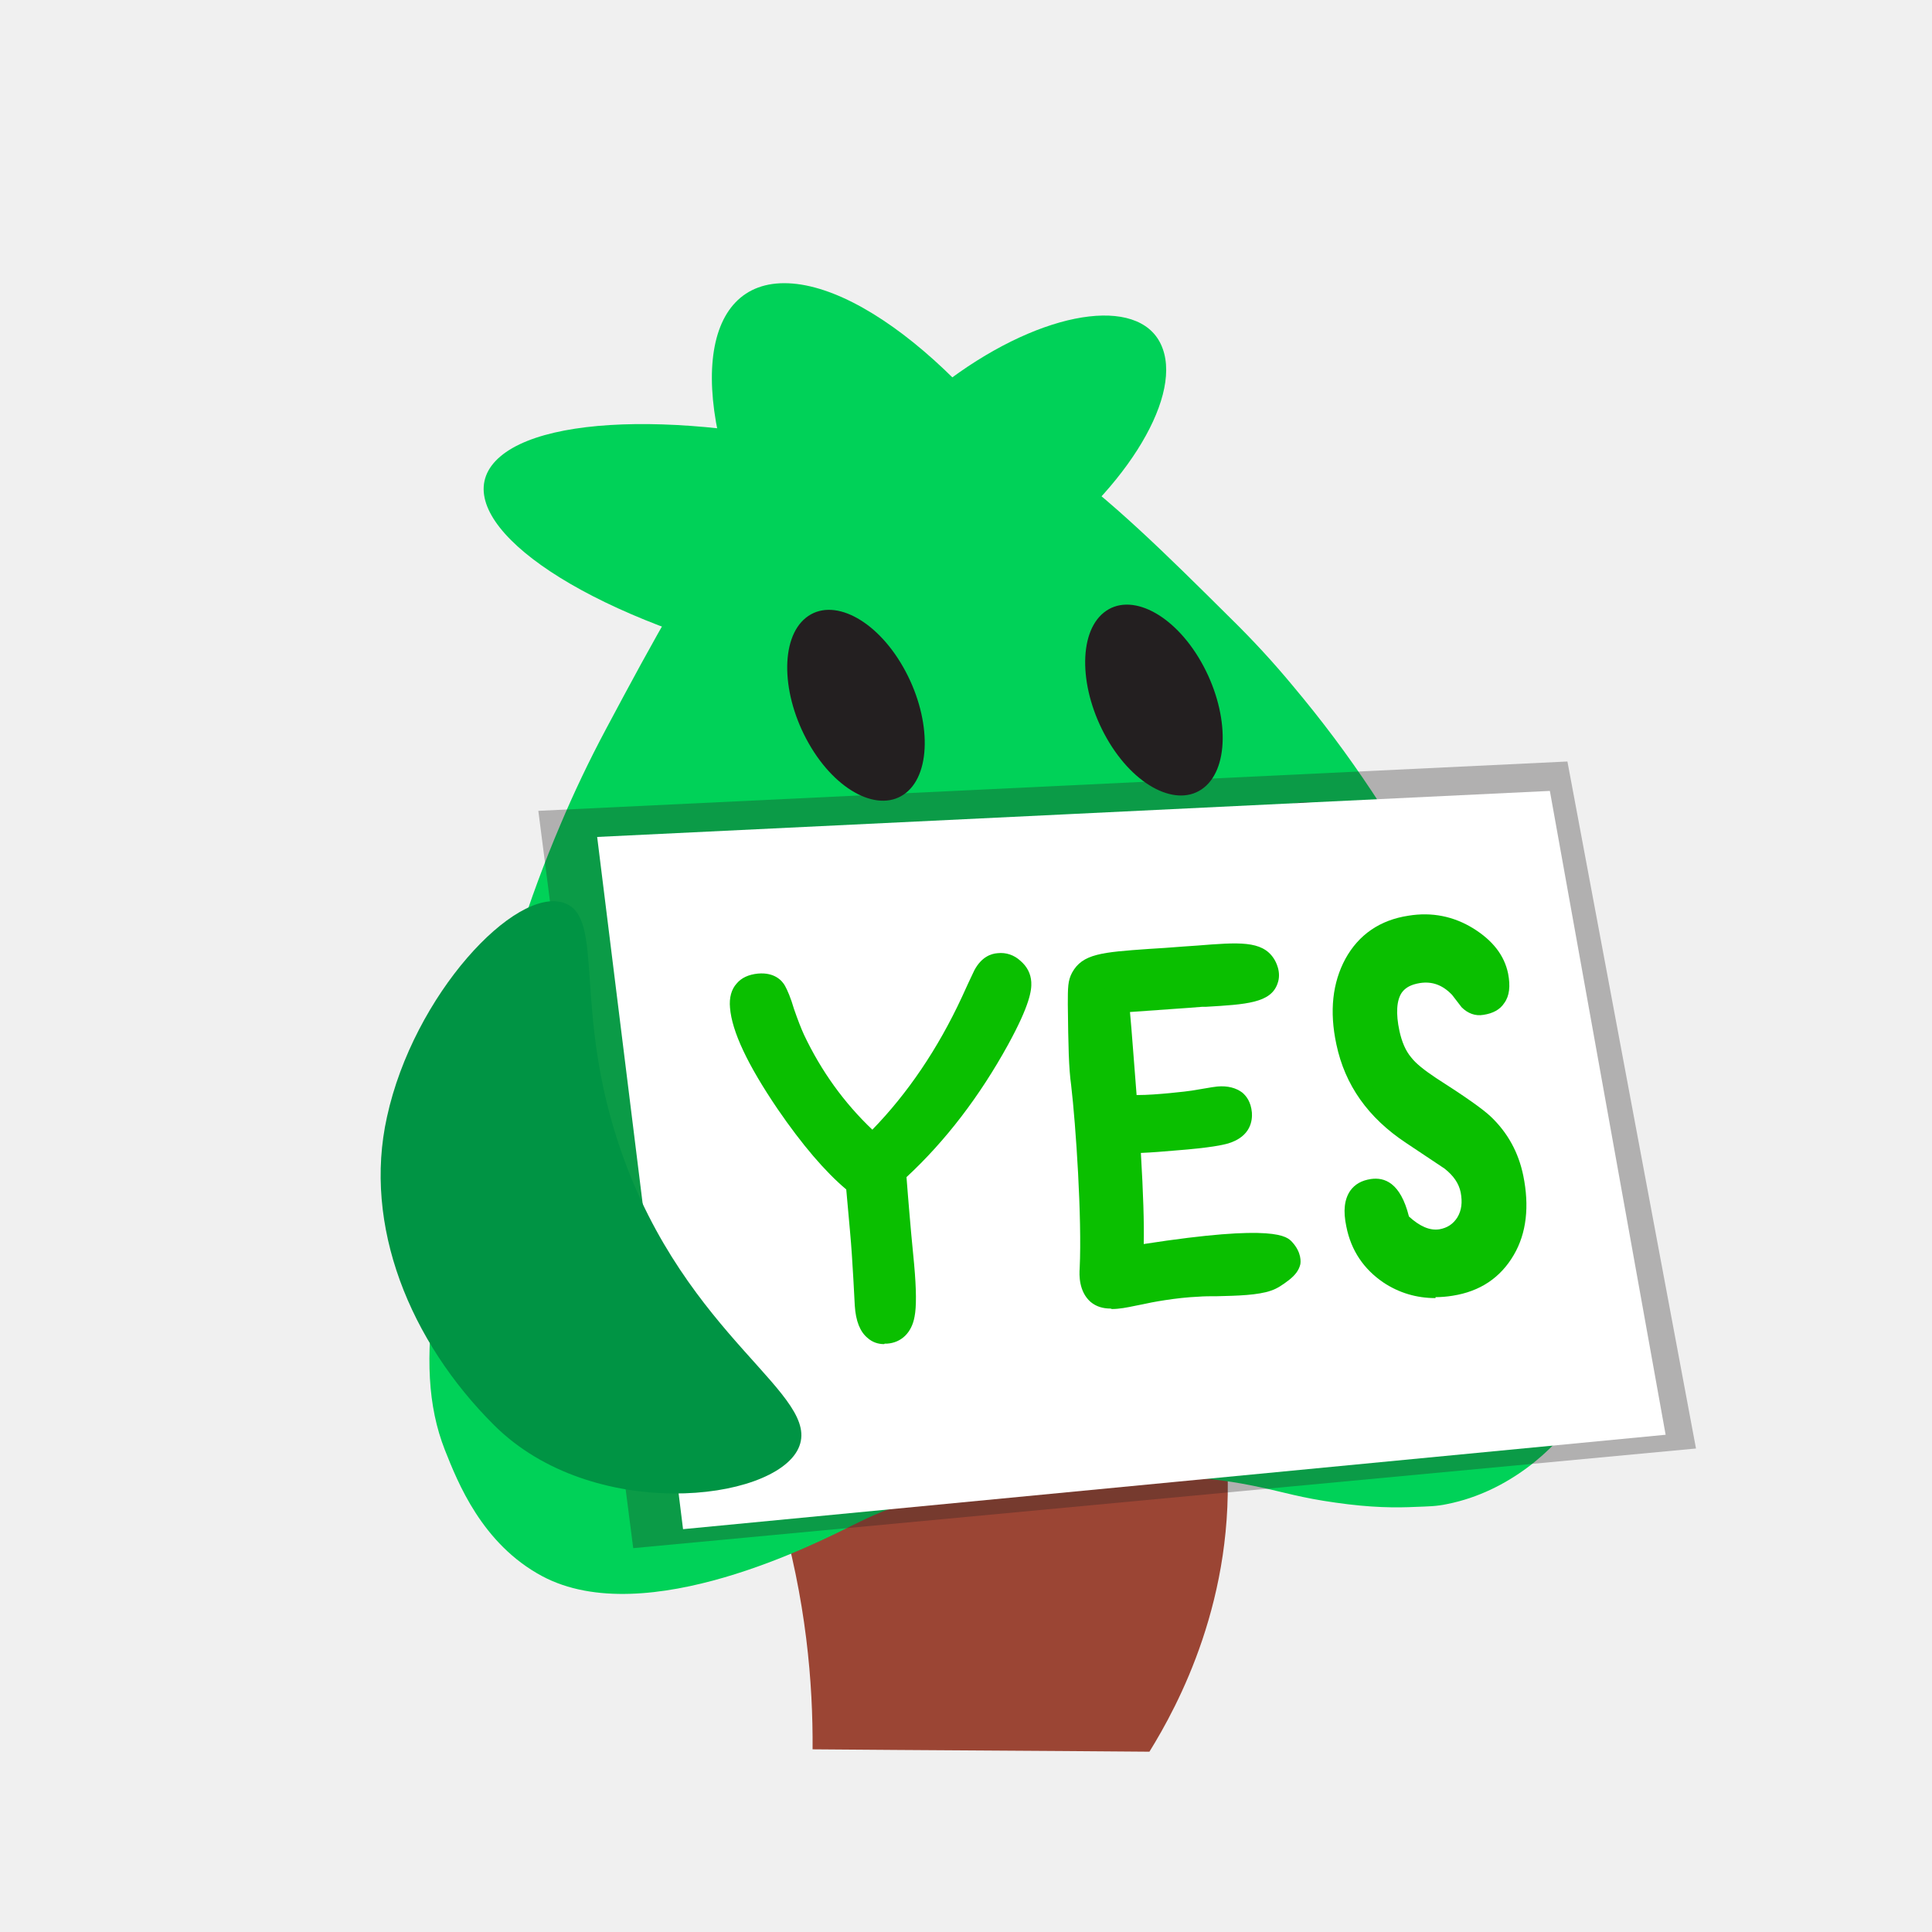
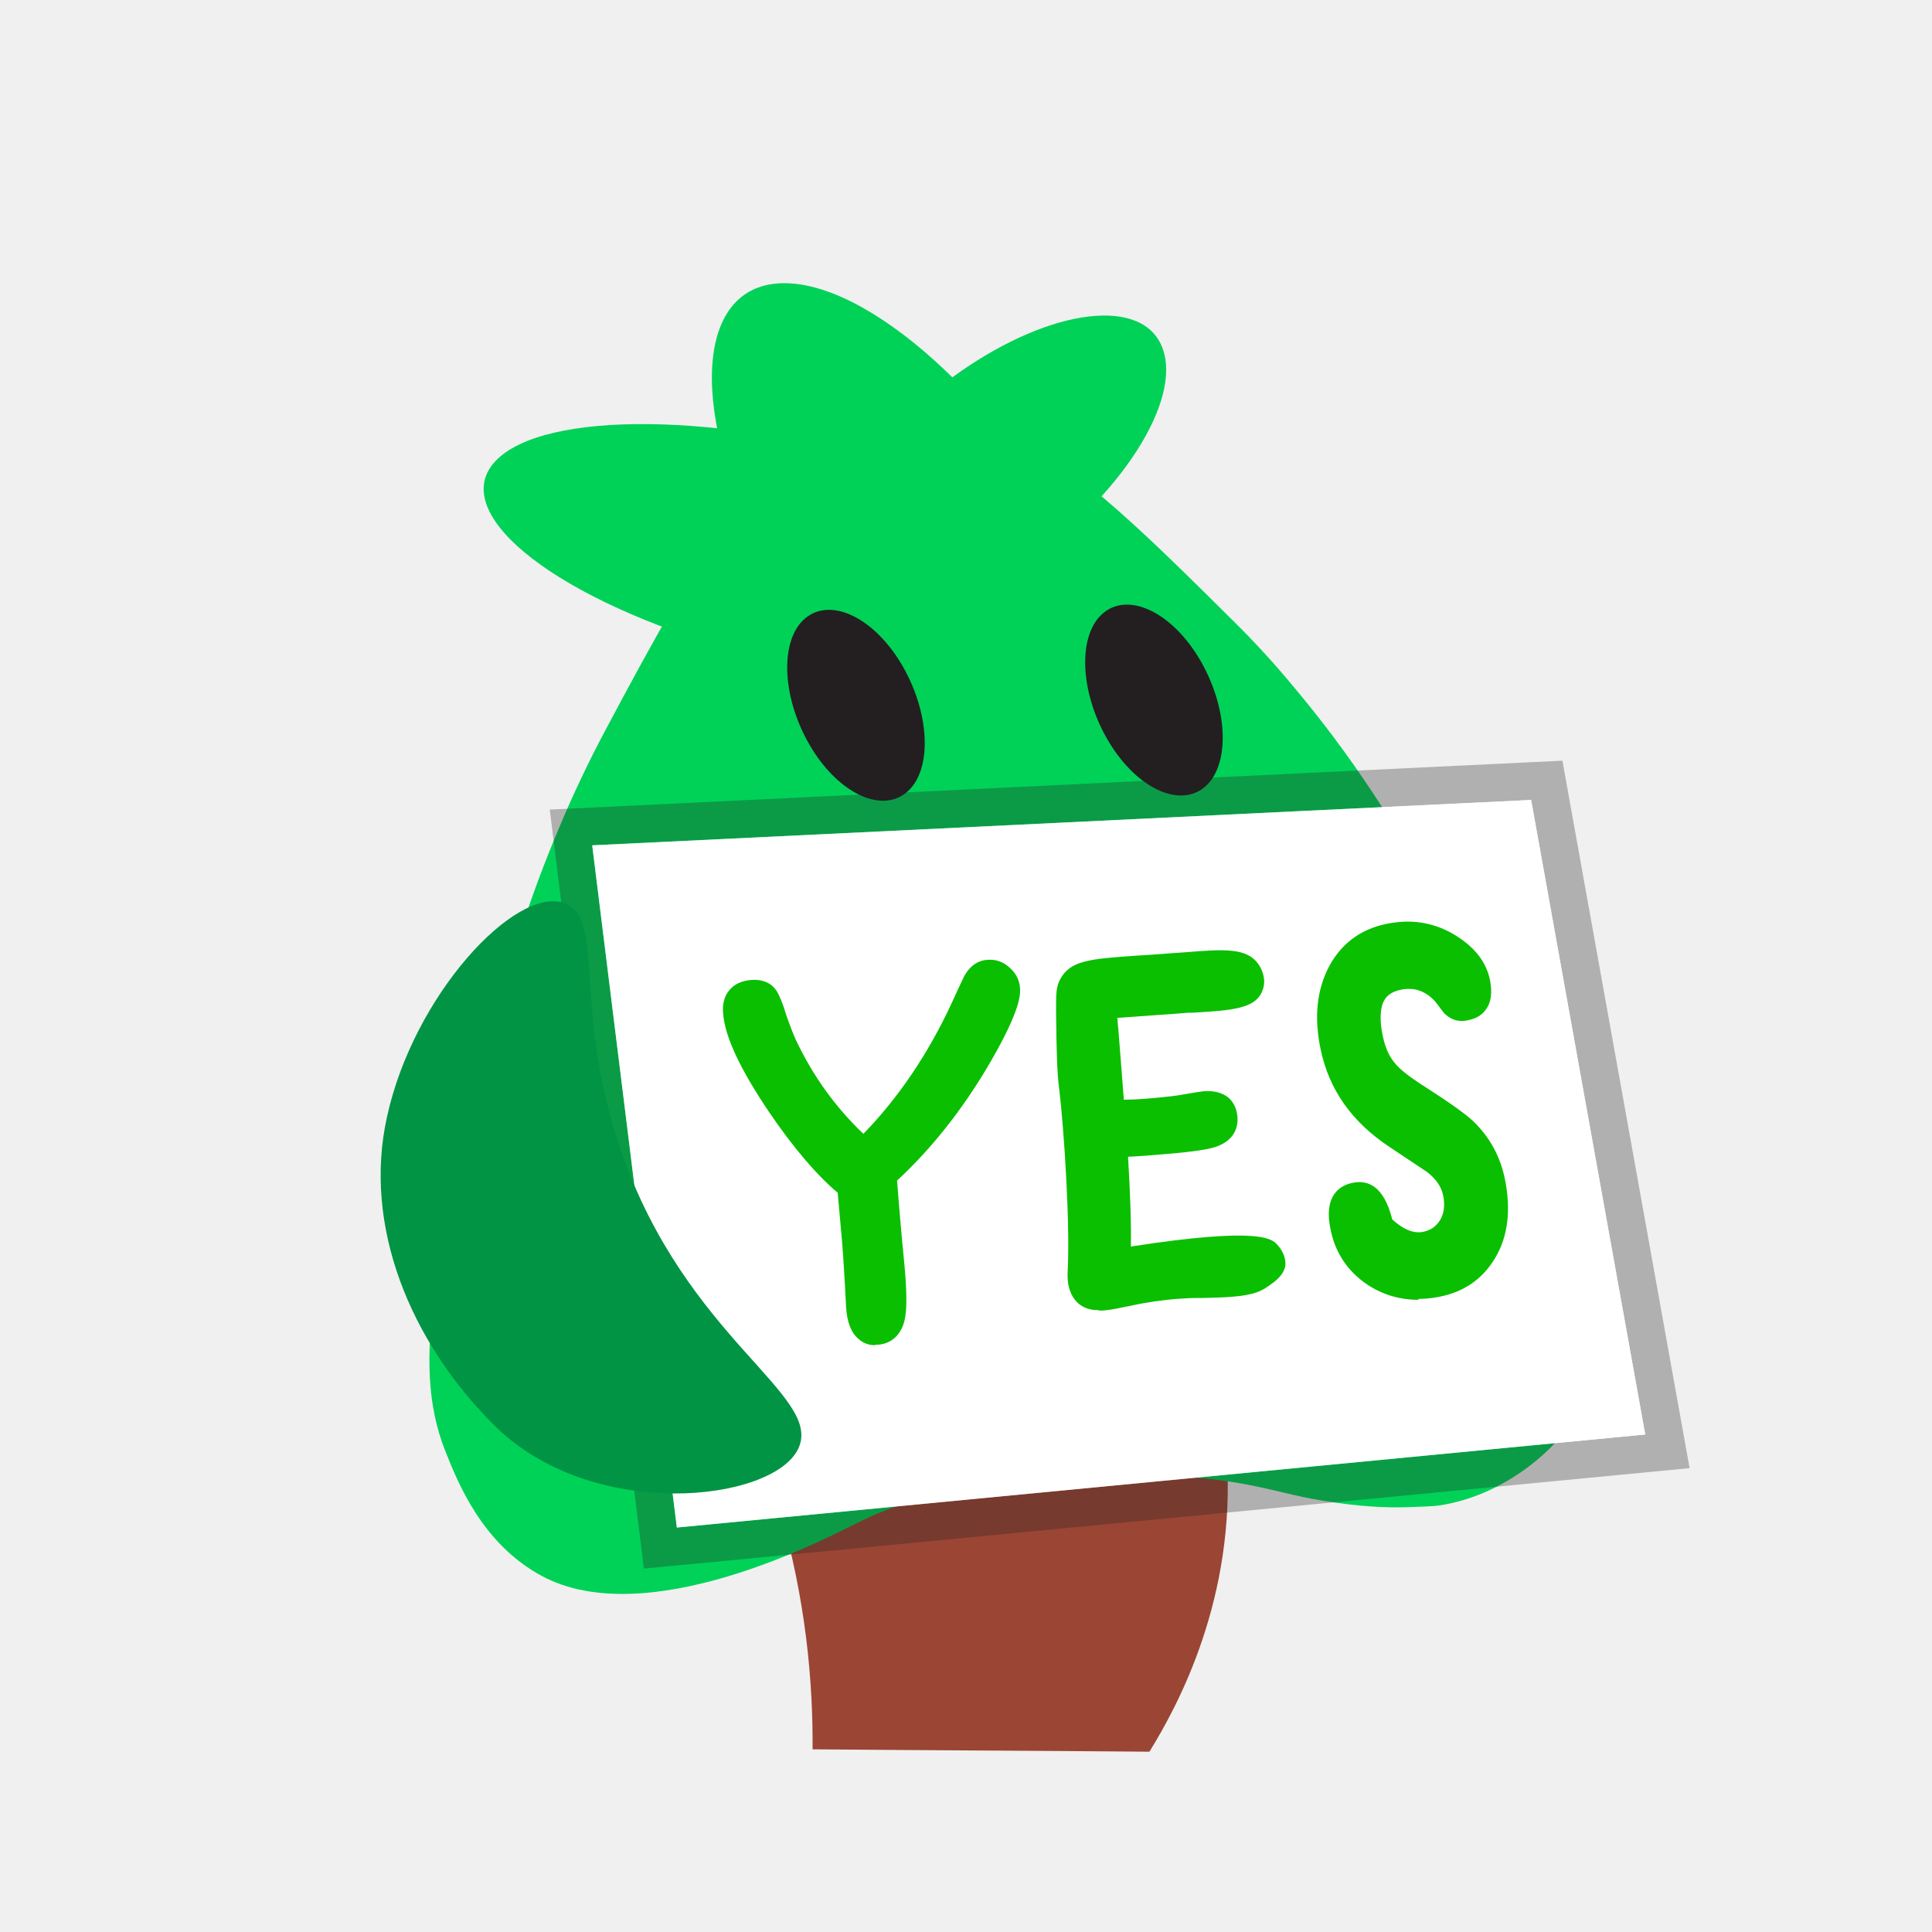
<svg xmlns="http://www.w3.org/2000/svg" width="256" height="256" viewBox="0 0 256 256" fill="none">
-   <path d="M152.243 232.108C137.406 231.982 122.508 231.919 107.671 231.794C107.734 223.117 106.853 211.99 103.145 199.479C101.195 192.879 98.743 187.033 96.292 182.003C115.843 176.911 135.458 171.818 155.01 166.726C158.028 172.384 161.799 181.374 162.554 192.879C163.811 211.739 156.078 226.009 152.306 232.108H152.243Z" fill="#9B4534" />
-   <path d="M212.908 172.698C213.16 180.493 210.645 184.958 208.822 187.786C206.119 191.936 199.958 197.656 191.785 199.29C190.34 199.605 189.208 199.605 187.636 199.668C184.996 199.794 181.727 199.794 176.948 199.103C172.422 198.474 170.096 197.719 167.079 197.09C159.912 195.519 154.317 195.519 148.721 195.582C146.647 195.582 144.761 195.645 143.001 195.77C138.097 196.085 134.576 196.588 129.798 197.279C125.272 197.971 122.946 198.348 120.557 199.04C116.66 200.171 114.019 201.616 113.076 202.057C108.738 204.194 85.603 216.202 71.835 208.846C63.851 204.571 60.645 196.399 58.948 192.125C54.358 180.43 57.942 165.971 65.109 137.179C67.183 128.754 69.761 119.827 74.287 109.202C75.984 105.179 77.996 100.904 80.385 96.441C92.896 72.99 102.263 56.205 117.289 54.005C132.628 51.742 146.208 65.195 162.992 81.855C166.073 84.872 168.776 87.827 171.228 90.782C179.15 100.212 184.556 108.636 191.974 121.713C210.645 154.907 212.658 165.091 212.908 172.761V172.698Z" fill="#00D258" />
-   <path d="M147.464 86.696C139.982 92.982 115.716 92.228 93.335 84.998C70.891 77.768 58.821 66.83 66.302 60.48C73.783 54.13 98.05 54.948 120.431 62.178C142.812 69.407 154.945 80.346 147.464 86.696Z" fill="#00D258" />
-   <path d="M154.066 46.209C156.58 53.124 148.534 65.698 136.149 74.374C123.764 83.049 111.631 84.433 109.179 77.516C106.727 70.601 114.711 58.028 127.095 49.352C139.48 40.677 151.614 39.294 154.066 46.209Z" fill="#00D258" />
-   <path d="M140.675 111.027C128.667 110.524 110.875 93.675 100.879 73.368C90.883 53.063 92.518 37.032 104.463 37.535C116.408 38.038 134.261 54.886 144.257 75.192C154.254 95.498 152.619 111.529 140.675 111.027Z" fill="#00D258" />
-   <path d="M98.806 127.935C101.823 130.072 103.52 133.971 105.344 136.988C107.607 140.823 110.122 144.469 113.705 147.235C117.665 150.253 122.443 153.082 127.221 154.402C132.565 155.912 138.601 156.036 144.133 156.414C149.665 156.791 155.449 156.854 161.107 156.791C167.143 156.665 172.361 155.975 174.75 149.687C176.573 144.972 178.018 139.754 179.024 134.787C179.528 132.273 179.904 129.695 179.778 127.118C179.589 124.038 178.71 121.083 178.899 118.002C179.276 111.024 167.959 109.327 166.576 116.305C165.759 120.391 162.931 123.283 160.542 126.615C157.65 130.701 155.827 135.479 154.003 140.068L166.136 143.401C167.833 138.246 169.28 133.09 170.474 127.809C171.795 122.152 166.199 118.442 161.233 120.705C157.398 122.465 155.009 126.112 152.997 129.695C151.991 131.519 150.923 133.405 149.854 135.165C149.162 136.297 148.471 137.365 147.716 138.434C147.465 138.812 145.39 141.012 146.71 140.257L149.854 139.377H149.225C150.294 139.628 151.362 139.88 152.369 140.194C144.573 136.862 136.464 135.668 128.165 134.16C122.506 133.09 112.134 132.398 110.561 125.232L109.933 130.072L110.311 129.256L108.048 131.519C108.048 131.519 111.442 133.342 112.385 133.845C114.334 134.85 116.409 135.731 118.483 136.548C122.946 138.308 127.536 139.502 132.251 140.131C141.367 141.389 150.609 140.509 159.221 137.365C162.427 136.234 164.565 133.09 163.621 129.632C162.805 126.552 159.095 124.101 155.89 125.232C144.447 129.382 132.125 128.941 120.998 124.038C114.963 121.397 108.235 116.305 101.698 120.642C95.159 124.98 99.812 134.097 104.401 138.246C114.145 147.11 129.234 146.293 141.367 149.436C144.133 150.127 146.962 152.013 149.854 151.95C153.751 151.887 155.827 148.745 157.838 145.853C159.85 142.961 161.61 140.006 163.307 136.925C164.439 134.913 165.32 132.587 167.52 131.519L158.279 124.415C157.084 129.695 155.638 134.85 153.94 140.006C152.872 143.212 155.198 146.858 158.34 147.739C161.924 148.745 164.816 146.544 166.073 143.338C167.833 139 169.783 134.913 172.611 131.205C175.44 127.495 177.766 124.101 178.647 119.574L166.325 117.876C166.073 122.465 167.833 126.804 166.891 131.33C166.073 135.479 164.628 139.628 163.433 143.652C162.49 146.795 164.439 143.904 164.439 143.967C164.439 143.904 160.605 144.092 160.353 144.092C158.09 144.092 155.827 144.092 153.563 144.092C148.597 144.029 143.567 143.778 138.601 143.338C131.371 142.709 123.512 140.823 118.797 134.725C114.082 128.627 111.631 121.586 105.093 116.934C102.326 114.985 98.114 116.431 96.48 119.197C94.656 122.341 95.977 125.861 98.743 127.809L98.806 127.935Z" fill="#231F20" />
-   <path d="M96.543 122.341C99.057 128.187 101.635 134.097 104.149 139.943C105.407 142.835 106.601 145.602 108.864 147.865C109.997 148.996 111.316 149.939 112.574 150.883C112.7 151.008 113.768 151.762 113.013 151.197C112.323 150.694 113.139 151.322 113.265 151.385C113.768 151.825 114.271 152.328 114.712 152.831C116.849 155.346 121.438 155.22 123.576 152.831C126.027 150.191 125.902 146.607 123.576 143.967C122.506 142.772 121.249 141.766 119.93 140.824C119.741 140.698 118.609 139.692 118.483 139.755C118.609 139.755 119.427 140.572 118.672 139.88C118.42 139.692 118.232 139.503 117.98 139.251C117.728 139.001 117.541 138.812 117.352 138.623C116.66 137.932 117.352 138.812 117.478 138.749C117.289 138.749 116.597 137.24 116.534 137.051C115.843 135.731 115.339 134.349 114.712 132.965L107.293 115.865C105.972 112.848 101.321 111.905 98.68 113.602C95.537 115.613 95.034 118.946 96.417 122.215L96.543 122.341Z" fill="#231F20" />
-   <path d="M137.28 159.745C142.373 161.757 147.528 163.643 153.061 163.643C156.078 163.643 158.97 163.077 161.736 161.946C163.685 161.128 165.445 160.06 166.577 158.11C167.206 156.979 167.583 155.532 167.52 154.276C167.394 152.327 166.64 150.88 165.445 149.372C164.502 148.178 162.428 147.549 160.981 147.549C159.41 147.549 157.587 148.241 156.518 149.372C155.45 150.504 154.632 152.138 154.695 153.835C154.758 155.532 155.45 156.916 156.518 158.299L156.707 158.487L155.072 155.721V155.973C155.072 155.408 155.072 154.842 154.947 154.276V154.527C155.009 153.961 155.135 153.395 155.198 152.83C155.575 151.761 156.266 150.88 157.21 150.252C157.021 150.378 156.769 150.504 156.581 150.567L157.335 150.252C157.335 150.252 156.832 150.441 156.581 150.504C155.701 150.756 154.821 150.943 153.94 151.132L155.638 150.88C153.814 151.132 151.992 151.069 150.232 150.88L151.929 151.132C148.031 150.567 144.384 149.12 140.739 147.675C139.292 147.109 137.155 147.549 135.898 148.304C134.64 149.057 133.32 150.567 133.006 152.075C132.628 153.709 132.691 155.471 133.635 156.916C134.577 158.362 135.772 159.179 137.406 159.808L137.28 159.745Z" fill="#231F20" />
-   <path d="M174.121 108.51C174.121 108.51 174.247 108.636 174.373 108.762C174.373 108.762 175.818 110.02 176.573 112.472C177.265 114.609 176.699 122.342 174.373 126.931C167.772 140.133 135.206 151.072 112.826 132.966C104.464 126.176 97.675 115.929 99.561 113.603C100.692 112.157 105.659 113.038 108.802 114.42C110.437 115.175 110.876 115.74 113.265 116.746C115.089 117.501 116.346 117.753 119.05 118.506C123.639 119.638 124.519 120.016 126.216 120.393C129.736 121.21 138.287 123.347 145.139 122.593C159.473 121.084 171.732 106.813 173.995 108.573L174.121 108.51Z" fill="white" />
-   <path d="M156.203 166.286C154.38 167.292 152.746 167.481 152.18 167.544C137.469 168.864 126.53 163.206 126.53 163.206C119.552 159.559 109.304 152.204 110.059 148.684C110.498 146.484 115.152 146.546 124.456 146.735C132.942 146.861 138.727 148.118 143.756 149.187C144.321 149.313 149.162 150.381 155.198 153.21C160.479 155.662 161.295 156.982 161.547 158.051C162.302 161.132 159.032 164.778 156.203 166.412V166.286Z" fill="#EE2A7B" />
-   <path d="M145.641 170.623C126.655 170.623 103.834 155.158 93.398 126.428C91.89 121.839 90.758 115.803 93.901 112.534C97.171 109.076 102.64 110.9 105.029 111.654L104.4 113.917L105.155 111.654C118.168 115.866 134.324 121.084 144.572 120.33C152.494 119.764 158.151 115.238 162.74 111.654C167.455 107.945 171.857 104.424 176.761 107.505C181.789 110.649 182.418 118.13 182.795 122.153C184.555 141.705 172.359 163.143 156.14 168.926C152.871 170.058 149.35 170.686 145.704 170.686L145.641 170.623ZM99.119 115.175C98.365 115.175 97.673 115.301 97.233 115.74C96.416 116.62 96.039 119.575 97.799 124.856C109.304 156.478 136.399 170.874 154.505 164.399C168.587 159.37 179.589 139.818 178.017 122.468C177.766 119.513 177.2 113.289 174.183 111.402C172.296 110.208 170.222 111.591 165.57 115.238C160.792 119.009 154.254 124.228 144.824 124.919C133.634 125.736 116.974 120.393 103.583 116.054H103.52C102.703 115.741 100.691 115.112 99.119 115.112V115.175Z" fill="#231F20" />
-   <path d="M159.158 87.701C162.805 94.114 162.992 101.594 159.535 104.36C156.077 107.127 150.294 104.235 146.647 97.823C143.001 91.409 142.812 83.929 146.27 81.163C149.728 78.397 155.512 81.289 159.158 87.701Z" fill="#231F20" />
-   <path d="M119.678 88.392C123.323 94.804 123.512 102.285 120.054 105.052C116.597 107.818 110.813 104.926 107.167 98.514C103.52 92.1 103.331 84.619 106.789 81.853C110.248 79.088 116.031 81.98 119.678 88.392Z" fill="#231F20" />
-   <g opacity="0.31">
-     <path d="M220.326 188.54L87.237 201.051L75.607 110.962L204.61 104.801L220.326 188.54Z" fill="white" />
-     <path d="M220.326 188.54L87.237 201.051L75.607 110.962L204.61 104.801L220.326 188.54Z" stroke="#231F20" stroke-width="1.2" stroke-miterlimit="10" />
-     <path d="M220.326 188.54L87.237 201.051L75.607 110.962L204.61 104.801L220.326 188.54Z" stroke="#231F20" stroke-width="1.2" stroke-miterlimit="10" />
-     <path d="M220.326 188.54L87.237 201.051L75.607 110.962L204.61 104.801L220.326 188.54Z" stroke="#231F20" stroke-width="1.2" stroke-miterlimit="10" />
-     <path d="M83.906 205.137L71.332 107.441L207.691 100.903L224.727 191.934L83.906 205.137ZM79.882 114.545L90.507 196.963L215.863 185.207L201.53 108.761L79.882 114.608V114.545Z" fill="#231F20" />
-   </g>
-   <path d="M220.704 190.112C177.326 194.262 133.885 198.474 90.507 202.622C86.735 172.069 82.9 141.453 79.128 110.9C121.186 108.887 163.243 106.813 205.365 104.801C210.456 133.217 215.612 161.696 220.704 190.112Z" fill="white" />
-   <path d="M135.079 130.263C135.204 131.458 134.198 133.972 132.186 137.681C128.352 144.722 123.763 150.569 118.419 155.41L118.67 158.491C118.796 159.936 118.922 161.633 119.111 163.645C119.299 165.658 119.425 166.977 119.488 167.543C119.739 170.812 119.801 173.012 119.613 174.144C119.362 175.59 118.607 176.344 117.35 176.47C115.841 176.596 114.961 175.401 114.772 172.824C114.772 172.699 114.71 171.567 114.584 169.366C114.459 167.166 114.333 165.091 114.144 163.017L113.641 156.73C110.875 154.529 107.731 150.946 104.274 145.98C100.502 140.447 98.49 136.235 98.238 133.343C98.113 131.583 98.804 130.64 100.502 130.514C101.508 130.451 102.199 130.703 102.639 131.395C102.891 131.835 103.268 132.777 103.708 134.161C104.211 135.669 104.714 136.864 105.091 137.744C107.668 143.151 111.189 147.866 115.59 151.763C120.871 146.672 125.271 140.321 128.855 132.651C129.357 131.52 129.923 130.325 130.489 129.194C130.992 128.314 131.559 127.874 132.249 127.811C132.941 127.748 133.57 127.936 134.135 128.44C134.701 128.943 135.016 129.509 135.079 130.2V130.263Z" fill="#0ABF00" />
-   <path d="M117.162 178.103C116.345 178.103 115.59 177.852 114.961 177.287C113.956 176.469 113.39 175.022 113.264 173.011C113.264 172.885 113.201 171.691 113.075 169.491C112.949 167.353 112.824 165.216 112.635 163.203L112.133 157.609C109.366 155.283 106.286 151.699 103.017 146.921C99.056 141.075 96.981 136.674 96.73 133.531C96.604 132.21 96.919 131.079 97.61 130.324C98.239 129.569 99.182 129.13 100.439 129.004C102.64 128.816 103.645 129.947 104.023 130.639C104.337 131.205 104.777 132.21 105.218 133.719C105.72 135.165 106.16 136.297 106.537 137.114C108.8 141.892 111.818 146.104 115.59 149.687C120.242 144.909 124.266 139 127.472 132.084C127.975 130.953 128.541 129.758 129.107 128.564C130.049 126.804 131.307 126.364 132.187 126.301C133.319 126.175 134.387 126.553 135.205 127.306C136.085 128.061 136.587 129.004 136.65 130.135C136.713 131.205 136.463 133.153 133.57 138.434C129.798 145.287 125.272 151.196 120.116 155.975L120.305 158.364C120.431 159.809 120.557 161.506 120.745 163.518L121.123 167.479C121.437 170.936 121.437 173.2 121.185 174.457C120.808 176.595 119.425 177.915 117.539 178.04C117.413 178.04 117.287 178.04 117.224 178.04L117.162 178.103ZM100.879 132.147H100.691C100.376 132.147 100.125 132.273 99.999 132.336C99.936 132.462 99.811 132.713 99.873 133.279C100.062 135.857 102.011 139.817 105.657 145.161C108.989 150.002 112.007 153.523 114.648 155.597L115.213 156.037L115.779 162.953C115.967 165.027 116.093 167.102 116.219 169.302C116.345 171.377 116.408 172.509 116.408 172.696C116.533 174.394 116.974 174.772 117.036 174.835C117.602 174.835 117.916 174.835 118.105 173.828C118.23 173.2 118.293 171.565 117.979 167.668L117.602 163.769C117.413 161.758 117.287 159.998 117.162 158.551L116.974 156.162L116.093 155.409L117.413 154.151C122.568 149.499 127.094 143.653 130.867 136.862C133.508 132.084 133.633 130.639 133.57 130.324C133.57 130.324 133.445 129.821 133.193 129.632C132.942 129.445 132.69 129.382 132.438 129.382C132.25 129.382 131.998 129.821 131.872 129.947C131.37 131.016 130.867 132.147 130.301 133.342C126.655 141.138 122.065 147.739 116.722 152.894L115.653 153.899L114.585 152.957C109.994 148.87 106.349 143.967 103.708 138.434C103.268 137.554 102.765 136.297 102.199 134.662C101.634 133.028 101.319 132.399 101.194 132.147C101.194 132.084 100.942 132.021 100.816 132.021L100.879 132.147Z" fill="#0ABF00" />
-   <path d="M169.718 168.359C169.718 168.359 168.65 169.177 167.769 169.491C165.695 170.246 161.42 170.057 158.528 170.183C155.447 170.309 152.116 171 150.984 171.188C148.28 171.692 146.646 172.195 145.578 171.251C144.572 170.372 144.635 168.737 144.697 168.046C145.012 161.444 144.194 148.933 143.502 143.527C143.252 141.327 143.189 138.498 143.063 132.839C143.063 130.891 143.063 130.325 143.441 129.634C144.635 127.434 147.527 127.747 156.894 126.993C163.18 126.49 166.324 126.05 167.518 127.81C167.581 127.936 168.21 128.816 167.895 129.76C167.329 131.394 164.123 131.52 159.22 131.834C156.831 131.96 152.932 132.21 148.03 132.651C148.28 135.606 148.658 140.258 149.161 146.733C151.235 146.733 153.184 146.607 155.071 146.418C156.391 146.294 157.773 146.168 159.157 145.916C160.54 145.665 161.294 145.602 161.42 145.539C163.18 145.413 164.123 146.042 164.249 147.55C164.375 148.745 163.683 149.499 162.238 149.939C161.231 150.254 158.968 150.568 155.447 150.82C153.499 151.009 151.487 151.134 149.412 151.196C149.916 158.678 150.041 163.833 149.853 166.536H150.858C153.876 165.97 168.398 163.707 170.032 165.531C170.913 166.473 170.724 167.165 170.724 167.165C170.724 167.354 170.599 167.668 169.781 168.296L169.718 168.359Z" fill="#0ABF00" />
-   <path d="M147.149 173.39C146.143 173.39 145.263 173.138 144.509 172.51C142.937 171.127 143 168.926 143.063 168.047C143.378 161.445 142.56 149.124 141.931 143.78C141.617 141.517 141.554 138.688 141.491 133.092C141.491 130.829 141.491 129.95 142.057 128.88C143.439 126.366 146.017 126.177 152.242 125.737C153.561 125.674 155.071 125.548 156.768 125.422L158.591 125.297C164.123 124.857 167.203 124.606 168.775 126.995C169.027 127.372 169.844 128.817 169.279 130.326C168.398 132.903 165.129 133.092 159.786 133.407H159.283C157.145 133.595 153.876 133.784 149.727 134.098C149.978 136.739 150.23 140.448 150.606 145.1C152.116 145.1 153.561 144.974 154.945 144.848C156.202 144.722 157.584 144.598 158.905 144.346C160.351 144.095 161.168 143.969 161.294 143.969C162.677 143.843 163.809 144.157 164.627 144.785C165.129 145.226 165.758 145.98 165.883 147.426C165.946 148.369 165.82 150.57 162.74 151.513C162.049 151.702 160.539 152.078 155.636 152.455C154.19 152.581 152.682 152.707 151.172 152.77C151.487 158.114 151.613 162.074 151.55 164.84C169.027 162.137 170.536 163.834 171.227 164.589C172.484 165.971 172.358 167.229 172.296 167.544C172.107 168.297 171.668 168.926 170.787 169.618C169.969 170.247 169.216 170.749 168.461 171.001C166.701 171.63 163.935 171.693 161.294 171.756C160.414 171.756 159.534 171.756 158.779 171.819C155.824 171.944 152.493 172.573 151.424 172.825L150.48 173.012C149.287 173.264 148.28 173.453 147.338 173.453L147.149 173.39ZM163.683 128.188C162.425 128.188 160.791 128.314 158.842 128.503L157.019 128.629C155.258 128.755 153.75 128.88 152.43 128.943C147.023 129.321 145.326 129.446 144.76 130.452C144.572 130.766 144.572 131.018 144.572 132.903C144.697 138.562 144.76 141.328 145.012 143.466C145.704 148.872 146.52 161.508 146.206 168.236C146.206 168.675 146.143 169.807 146.583 170.184C146.96 170.499 148.217 170.184 149.727 169.933L150.669 169.744C151.801 169.492 155.258 168.864 158.465 168.675C159.283 168.675 160.162 168.675 161.105 168.612C163.306 168.612 166.009 168.549 167.266 168.047C167.706 167.858 168.209 167.607 168.775 167.166C168.775 167.166 168.964 166.978 169.027 166.915C169.027 166.852 168.901 166.726 168.838 166.663C168.209 166.349 163.494 166.097 151.109 168.047L148.154 168.297L148.28 166.412C148.469 163.771 148.28 158.743 147.841 151.324L147.715 149.689H149.349C151.361 149.563 153.373 149.437 155.321 149.25C159.597 148.872 161.168 148.558 161.797 148.432C162.74 148.118 162.74 147.866 162.74 147.615C162.74 147.363 162.677 147.174 162.614 147.111C162.551 147.111 162.238 146.924 161.609 146.986C161.483 146.986 160.728 147.111 159.408 147.3C157.962 147.552 156.579 147.677 155.197 147.803C153.247 147.992 151.235 148.055 149.161 148.118H147.652L147.527 146.672C147.023 140.259 146.646 135.607 146.394 132.652L146.269 131.081L147.841 130.955C152.808 130.577 156.642 130.326 159.031 130.138H159.534C162.363 129.95 165.82 129.698 166.261 129.069C166.261 129.006 166.261 128.755 166.072 128.566C165.82 128.126 164.94 128 163.62 128L163.683 128.188Z" fill="#0ABF00" />
-   <path d="M198.639 129.318C199.141 131.644 198.387 132.964 196.437 133.278C195.746 133.404 195.18 133.153 194.614 132.65C194.237 132.146 193.798 131.644 193.42 131.141C191.785 129.444 190.025 128.752 188.014 129.067C184.555 129.632 183.299 132.209 184.304 136.924C184.618 138.559 185.247 139.942 186.128 141.011C186.881 141.954 188.076 142.897 189.711 143.965C193.42 146.291 195.746 147.99 196.752 148.932C198.826 150.882 200.147 153.271 200.776 156.162C201.53 159.934 201.152 163.14 199.644 165.78C198.135 168.421 195.684 170.055 192.414 170.558C189.145 171.061 186.568 170.495 184.116 168.861C181.789 167.29 180.344 165.09 179.715 162.197C179.087 159.305 179.84 157.734 181.915 157.357C183.676 157.105 184.933 158.551 185.625 161.757C187.447 163.58 189.27 164.335 191.031 164.02C192.477 163.769 193.546 163.077 194.3 161.883C194.992 160.688 195.18 159.242 194.866 157.671C194.551 156.225 193.735 154.968 192.288 153.836C192.288 153.836 190.528 152.642 187.133 150.378C182.418 147.235 179.526 143.149 178.458 138.119C177.577 134.033 177.955 130.512 179.526 127.683C181.098 124.854 183.613 123.157 187.007 122.591C189.774 122.151 192.414 122.653 194.74 124.1C197.003 125.483 198.324 127.18 198.763 129.255L198.639 129.318Z" fill="#0ABF00" />
-   <path d="M190.213 172.005C187.699 172.005 185.373 171.314 183.298 169.931C180.72 168.17 179.023 165.718 178.394 162.513C177.954 160.438 178.143 158.929 178.898 157.798C179.525 156.917 180.406 156.414 181.663 156.225C183.424 155.975 185.561 156.665 186.692 161.192C188.139 162.513 189.459 163.079 190.717 162.89C191.785 162.701 192.539 162.198 193.105 161.318C193.672 160.375 193.796 159.306 193.546 157.986C193.294 156.791 192.602 155.786 191.407 154.843C191.22 154.717 189.522 153.586 186.316 151.447C181.286 148.116 178.206 143.778 177.074 138.371C176.131 133.971 176.571 130.198 178.269 127.056C180.029 123.849 182.858 121.9 186.629 121.334C189.71 120.831 192.602 121.397 195.243 123.032C197.758 124.604 199.329 126.553 199.832 129.004C200.147 130.639 200.021 131.958 199.329 132.902C198.763 133.782 197.82 134.285 196.563 134.473C195.494 134.662 194.488 134.285 193.672 133.468L192.414 131.834C191.157 130.513 189.773 130.01 188.139 130.261C187.007 130.45 186.253 130.827 185.75 131.519C185.058 132.524 184.932 134.285 185.435 136.611C185.75 138.057 186.253 139.251 187.007 140.132C187.636 140.949 188.768 141.829 190.276 142.835C194.111 145.287 196.437 146.921 197.506 147.927C199.769 150.065 201.215 152.705 201.844 155.786C202.661 159.809 202.284 163.392 200.587 166.284C198.826 169.302 196.122 171.125 192.477 171.691C191.722 171.817 190.905 171.88 190.213 171.88V172.005ZM182.166 158.677C182.166 158.677 182.04 158.677 181.977 158.677C181.224 158.803 180.972 159.117 180.909 159.243C180.595 159.746 180.532 160.753 180.783 162.009C181.349 164.587 182.606 166.473 184.681 167.857C186.818 169.302 189.27 169.805 192.036 169.365C194.928 168.925 197.003 167.542 198.387 165.216C199.769 162.827 200.084 159.872 199.392 156.477C198.826 153.836 197.632 151.699 195.746 149.939C194.803 149.058 192.539 147.424 188.894 145.098C187.133 143.967 185.813 142.898 184.995 141.829C183.99 140.635 183.298 139.063 182.921 137.239C182.292 134.16 182.48 131.834 183.613 130.198C184.492 128.941 185.876 128.187 187.636 127.872C190.088 127.495 192.288 128.313 194.174 130.324L195.432 131.959C195.432 131.959 195.809 132.147 196.059 132.084C196.625 132.021 197.003 131.834 197.129 131.582C197.38 131.205 197.443 130.513 197.254 129.632C196.877 127.935 195.746 126.49 193.796 125.295C191.659 123.975 189.396 123.535 186.881 123.975C183.864 124.415 181.726 125.924 180.343 128.438C178.898 131.016 178.583 134.223 179.4 137.994C180.406 142.646 183.109 146.544 187.573 149.436C191.094 151.741 192.917 152.977 193.043 153.145C194.488 154.277 195.494 155.786 195.872 157.546C196.248 159.432 196.059 161.129 195.18 162.638C194.299 164.147 192.854 165.09 191.031 165.405C188.894 165.781 186.692 164.839 184.555 162.764L184.303 162.513V162.135C183.864 160.564 183.172 158.677 182.103 158.677H182.166Z" fill="#0ABF00" />
-   <path d="M105.783 191.937C102.452 199.041 78.436 201.744 65.486 188.856C54.295 177.729 48.072 162.389 51.278 147.992C54.798 131.836 68.252 117.439 74.727 119.639C80.26 121.525 75.796 133.784 82.271 152.456C90.947 177.477 109.116 184.833 105.783 191.937Z" fill="#009444" />
+   <path d="M152.242 232.109C137.405 231.983 122.507 231.92 107.67 231.795C107.733 223.118 106.852 211.991 103.144 199.48C101.194 192.88 98.743 187.034 96.291 182.004C115.842 176.912 135.457 171.819 155.009 166.727C158.027 172.385 161.798 181.375 162.553 192.88C163.81 211.74 156.077 226.01 152.305 232.109H152.242Z" fill="#9B4534" />
+   <path d="M212.908 172.698C213.16 180.493 210.645 184.958 208.822 187.786C206.119 191.936 199.958 197.656 191.785 199.29C190.34 199.605 189.208 199.605 187.636 199.668C184.996 199.794 181.727 199.794 176.948 199.103C172.422 198.474 170.096 197.719 167.079 197.09C159.912 195.519 154.317 195.519 148.721 195.582C146.647 195.582 144.761 195.645 143.001 195.77C138.097 196.085 134.576 196.588 129.798 197.279C125.272 197.971 122.946 198.348 120.557 199.04C116.66 200.171 114.019 201.616 113.076 202.057C108.738 204.194 85.603 216.202 71.835 208.846C63.851 204.571 60.645 196.399 58.947 192.125C54.358 180.43 57.941 165.971 65.108 137.179C67.183 128.754 69.76 119.827 74.287 109.202C75.984 105.179 77.996 100.904 80.385 96.441C92.895 72.99 102.263 56.206 117.289 54.005C132.628 51.742 146.208 65.195 162.992 81.855C166.073 84.873 168.776 87.827 171.228 90.782C179.15 100.212 184.556 108.636 191.974 121.713C210.645 154.907 212.658 165.091 212.908 172.761V172.698Z" fill="#00D258" />
+   <path d="M147.464 86.696C139.982 92.982 115.716 92.229 93.335 84.999C70.891 77.769 58.821 66.83 66.302 60.48C73.783 54.131 98.05 54.948 120.431 62.178C142.812 69.408 154.945 80.347 147.464 86.696Z" fill="#00D258" />
+   <path d="M154.066 46.208C156.58 53.124 148.534 65.697 136.149 74.373C123.764 83.049 111.631 84.432 109.179 77.516C106.727 70.601 114.711 58.027 127.095 49.352C139.48 40.676 151.614 39.293 154.066 46.208Z" fill="#00D258" />
+   <path d="M140.676 111.027C128.668 110.524 110.876 93.675 100.88 73.369C90.884 53.063 92.519 37.032 104.464 37.535C116.409 38.038 134.262 54.886 144.258 75.192C154.255 95.499 152.62 111.529 140.676 111.027Z" fill="#00D258" />
+   <path d="M159.159 87.701C162.806 94.114 162.993 101.594 159.536 104.36C156.078 107.127 150.295 104.235 146.648 97.823C143.002 91.409 142.813 83.929 146.271 81.163C149.729 78.397 155.513 81.289 159.159 87.701Z" fill="#231F20" />
+   <path d="M119.677 88.393C123.322 94.805 123.511 102.286 120.053 105.053C116.596 107.819 110.812 104.927 107.166 98.514C103.519 92.101 103.33 84.62 106.788 81.854C110.247 79.088 116.03 81.98 119.677 88.393Z" fill="#231F20" />
+   <path opacity="0.31" d="M205.344 105.559C207.853 119.56 210.378 133.577 212.902 147.596C215.427 161.613 217.951 175.633 220.461 189.637L220.94 192.308L218.238 192.566C196.864 194.611 175.473 196.67 154.082 198.73C132.691 200.791 111.299 202.851 89.923 204.896L87.502 205.127L87.204 202.713C85.346 187.658 83.471 172.588 81.597 157.517C79.722 142.446 77.848 127.373 75.989 112.316L75.659 109.642L78.352 109.513C119.772 107.531 161.276 105.484 202.764 103.503L204.956 103.398L205.344 105.559Z" fill="white" stroke="#231F20" stroke-width="5" />
+   <path d="M218.001 190.077C175.249 194.167 132.436 198.318 89.685 202.407C85.968 172.295 82.188 142.122 78.471 112.01C119.921 110.027 161.371 107.983 202.883 106C207.901 134.005 212.982 162.072 218.001 190.077Z" fill="white" />
+   <path d="M133.613 131.096C133.737 132.273 132.745 134.751 130.763 138.407C126.983 145.346 122.46 151.108 117.194 155.879L117.442 158.915C117.566 160.34 117.689 162.013 117.875 163.996C118.061 165.978 118.185 167.279 118.247 167.837C118.495 171.059 118.557 173.227 118.371 174.343C118.123 175.768 117.38 176.511 116.141 176.635C114.654 176.759 113.786 175.582 113.6 173.042C113.6 172.918 113.538 171.802 113.414 169.634C113.29 167.465 113.167 165.421 112.981 163.376L112.485 157.18C109.759 155.012 106.661 151.48 103.253 146.585C99.536 141.133 97.553 136.982 97.305 134.132C97.181 132.397 97.863 131.468 99.536 131.344C100.527 131.282 101.209 131.53 101.642 132.211C101.89 132.645 102.262 133.574 102.696 134.937C103.191 136.424 103.687 137.601 104.059 138.469C106.599 143.797 110.069 148.444 114.406 152.286C119.61 147.267 123.947 141.009 127.479 133.45C127.975 132.335 128.532 131.158 129.09 130.043C129.585 129.175 130.143 128.741 130.825 128.679C131.506 128.618 132.126 128.803 132.683 129.299C133.241 129.795 133.551 130.352 133.613 131.034V131.096Z" fill="#0ABF00" />
+   <path d="M115.954 178.243C115.149 178.243 114.405 177.995 113.786 177.438C112.794 176.632 112.237 175.207 112.113 173.224C112.113 173.101 112.051 171.923 111.927 169.755C111.803 167.648 111.679 165.542 111.493 163.559L110.998 158.045C108.271 155.752 105.235 152.221 102.014 147.512C98.11 141.75 96.066 137.413 95.818 134.315C95.694 133.014 96.004 131.898 96.685 131.155C97.305 130.411 98.234 129.978 99.473 129.854C101.642 129.668 102.633 130.783 103.005 131.465C103.315 132.022 103.748 133.014 104.182 134.501C104.678 135.926 105.111 137.041 105.483 137.846C107.714 142.555 110.688 146.706 114.405 150.238C118.99 145.529 122.955 139.705 126.115 132.89C126.611 131.774 127.169 130.597 127.726 129.42C128.656 127.685 129.895 127.251 130.762 127.189C131.877 127.066 132.931 127.437 133.736 128.181C134.604 128.924 135.099 129.854 135.161 130.969C135.223 132.022 134.975 133.943 132.125 139.147C128.408 145.901 123.947 151.725 118.866 156.434L119.052 158.788C119.176 160.213 119.3 161.886 119.486 163.869L119.858 167.772C120.167 171.18 120.167 173.41 119.919 174.649C119.548 176.756 118.185 178.057 116.326 178.181C116.202 178.181 116.078 178.181 116.016 178.181L115.954 178.243ZM99.907 132.952H99.721C99.411 132.952 99.163 133.076 99.04 133.137C98.978 133.261 98.854 133.509 98.916 134.067C99.102 136.607 101.022 140.511 104.616 145.777C107.9 150.548 110.874 154.017 113.476 156.062L114.033 156.496L114.591 163.311C114.777 165.356 114.901 167.4 115.025 169.569C115.149 171.614 115.211 172.729 115.211 172.915C115.335 174.588 115.768 174.959 115.83 175.021C116.388 175.021 116.698 175.021 116.884 174.03C117.007 173.41 117.069 171.799 116.76 167.958L116.388 164.117C116.202 162.134 116.078 160.399 115.954 158.974L115.768 156.62L114.901 155.876L116.202 154.637C121.283 150.052 125.744 144.29 129.461 137.598C132.063 132.89 132.187 131.465 132.125 131.155C132.125 131.155 132.001 130.659 131.754 130.473C131.506 130.287 131.258 130.225 131.01 130.225C130.824 130.225 130.576 130.659 130.452 130.783C129.957 131.836 129.461 132.952 128.903 134.129C125.31 141.812 120.787 148.317 115.52 153.398L114.467 154.389L113.414 153.46C108.891 149.433 105.297 144.6 102.695 139.147C102.261 138.28 101.766 137.041 101.208 135.43C100.65 133.819 100.341 133.199 100.217 132.952C100.217 132.89 99.969 132.828 99.845 132.828L99.907 132.952Z" fill="#0ABF00" />
+   <path d="M167.753 168.64C167.753 168.64 166.699 169.445 165.832 169.755C163.787 170.499 159.574 170.313 156.724 170.437C153.688 170.561 150.404 171.242 149.289 171.428C146.625 171.924 145.014 172.419 143.961 171.49C142.969 170.622 143.031 169.012 143.093 168.33C143.403 161.824 142.598 149.495 141.916 144.166C141.668 141.998 141.606 139.21 141.482 133.633C141.482 131.713 141.482 131.155 141.854 130.474C143.031 128.305 145.881 128.615 155.113 127.871C161.309 127.376 164.407 126.942 165.584 128.677C165.646 128.801 166.266 129.668 165.956 130.597C165.398 132.208 162.238 132.332 157.406 132.642C155.051 132.766 151.21 133.014 146.377 133.448C146.625 136.36 146.997 140.944 147.492 147.326C149.537 147.326 151.458 147.202 153.316 147.016C154.618 146.892 155.981 146.769 157.344 146.521C158.707 146.273 159.45 146.211 159.574 146.149C161.309 146.025 162.238 146.645 162.362 148.132C162.486 149.309 161.805 150.052 160.38 150.486C159.388 150.796 157.158 151.106 153.688 151.353C151.767 151.539 149.785 151.663 147.74 151.725C148.236 159.098 148.36 164.179 148.174 166.843H149.165C152.139 166.285 166.452 164.055 168.062 165.852C168.93 166.781 168.744 167.463 168.744 167.463C168.744 167.648 168.62 167.958 167.815 168.578L167.753 168.64Z" fill="#0ABF00" />
+   <path d="M145.508 173.598C144.517 173.598 143.649 173.35 142.906 172.73C141.357 171.367 141.419 169.199 141.481 168.331C141.79 161.826 140.985 149.682 140.365 144.415C140.056 142.185 139.994 139.397 139.932 133.882C139.932 131.652 139.932 130.784 140.489 129.731C141.852 127.253 144.393 127.067 150.527 126.633C151.828 126.571 153.315 126.447 154.987 126.323L156.784 126.2C162.237 125.766 165.273 125.518 166.822 127.872C167.069 128.244 167.875 129.669 167.317 131.156C166.45 133.696 163.228 133.882 157.961 134.192H157.466C155.359 134.378 152.137 134.564 148.048 134.874C148.296 137.476 148.544 141.131 148.916 145.716C150.403 145.716 151.828 145.592 153.191 145.469C154.43 145.345 155.793 145.221 157.094 144.973C158.519 144.725 159.325 144.601 159.448 144.601C160.812 144.477 161.927 144.787 162.732 145.407C163.228 145.84 163.848 146.584 163.971 148.009C164.033 148.938 163.909 151.107 160.874 152.036C160.192 152.222 158.705 152.594 153.872 152.965C152.447 153.089 150.96 153.213 149.473 153.275C149.783 158.542 149.907 162.445 149.845 165.171C167.069 162.507 168.556 164.18 169.238 164.923C170.477 166.286 170.353 167.526 170.291 167.835C170.105 168.579 169.672 169.199 168.804 169.88C167.999 170.5 167.255 170.995 166.512 171.243C164.777 171.863 162.051 171.925 159.448 171.987C158.581 171.987 157.714 171.987 156.97 172.049C154.058 172.173 150.774 172.792 149.721 173.04L148.792 173.226C147.614 173.474 146.623 173.66 145.694 173.66L145.508 173.598ZM161.803 129.05C160.564 129.05 158.953 129.174 157.032 129.359L155.235 129.483C153.5 129.607 152.013 129.731 150.712 129.793C145.384 130.165 143.711 130.289 143.153 131.28C142.968 131.59 142.968 131.838 142.968 133.696C143.092 139.273 143.153 141.999 143.401 144.105C144.083 149.434 144.888 161.887 144.579 168.517C144.579 168.951 144.517 170.066 144.95 170.438C145.322 170.747 146.561 170.438 148.048 170.19L148.978 170.004C150.093 169.756 153.5 169.137 156.66 168.951C157.466 168.951 158.333 168.951 159.263 168.889C161.431 168.889 164.095 168.827 165.335 168.331C165.768 168.145 166.264 167.897 166.822 167.464C166.822 167.464 167.007 167.278 167.069 167.216C167.069 167.154 166.945 167.03 166.883 166.968C166.264 166.658 161.617 166.41 149.411 168.331L146.499 168.579L146.623 166.72C146.809 164.118 146.623 159.161 146.189 151.85L146.066 150.239H147.676C149.659 150.115 151.642 149.991 153.562 149.806C157.776 149.434 159.325 149.124 159.944 149C160.874 148.69 160.874 148.443 160.874 148.195C160.874 147.947 160.812 147.761 160.75 147.699C160.688 147.699 160.378 147.513 159.758 147.575C159.634 147.575 158.891 147.699 157.59 147.885C156.165 148.133 154.802 148.257 153.439 148.381C151.518 148.566 149.535 148.628 147.491 148.69H146.004L145.88 147.265C145.384 140.946 145.012 136.361 144.764 133.449L144.64 131.9L146.189 131.776C151.084 131.404 154.864 131.156 157.218 130.97H157.714C160.502 130.784 163.909 130.537 164.343 129.917C164.343 129.855 164.343 129.607 164.157 129.421C163.909 128.988 163.042 128.864 161.741 128.864L161.803 129.05Z" fill="#0ABF00" />
+   <path d="M196.253 130.162C196.749 132.455 196.005 133.756 194.084 134.066C193.403 134.189 192.845 133.942 192.288 133.446C191.916 132.95 191.482 132.455 191.11 131.959C189.499 130.286 187.765 129.605 185.782 129.914C182.374 130.472 181.135 133.012 182.126 137.659C182.436 139.27 183.056 140.633 183.923 141.686C184.667 142.616 185.844 143.545 187.455 144.598C191.11 146.891 193.403 148.564 194.394 149.493C196.439 151.414 197.74 153.768 198.359 156.618C199.103 160.336 198.731 163.496 197.244 166.098C195.757 168.7 193.341 170.311 190.119 170.807C186.897 171.302 184.357 170.745 181.941 169.134C179.648 167.585 178.223 165.416 177.603 162.566C176.984 159.716 177.727 158.167 179.772 157.796C181.507 157.548 182.746 158.973 183.428 162.133C185.224 163.929 187.021 164.673 188.756 164.363C190.181 164.115 191.234 163.434 191.978 162.257C192.659 161.079 192.845 159.654 192.535 158.105C192.226 156.68 191.42 155.441 189.995 154.326C189.995 154.326 188.26 153.149 184.915 150.918C180.268 147.82 177.418 143.793 176.364 138.836C175.497 134.809 175.869 131.339 177.418 128.551C178.967 125.763 181.445 124.09 184.791 123.533C187.517 123.099 190.119 123.595 192.412 125.02C194.642 126.383 195.943 128.056 196.377 130.1L196.253 130.162Z" fill="#0ABF00" />
+   <path d="M187.949 172.232C185.471 172.232 183.178 171.551 181.134 170.188C178.593 168.453 176.921 166.037 176.301 162.877C175.867 160.832 176.053 159.345 176.797 158.23C177.416 157.362 178.284 156.867 179.523 156.681C181.258 156.433 183.364 157.115 184.479 161.576C185.904 162.877 187.206 163.434 188.445 163.248C189.498 163.063 190.242 162.567 190.799 161.7C191.357 160.77 191.481 159.717 191.233 158.416C190.985 157.239 190.303 156.247 189.126 155.318C188.94 155.194 187.268 154.079 184.108 151.972C179.151 148.688 176.115 144.413 175 139.085C174.07 134.748 174.504 131.03 176.177 127.932C177.912 124.772 180.7 122.852 184.417 122.294C187.453 121.798 190.303 122.356 192.906 123.967C195.384 125.516 196.933 127.437 197.429 129.853C197.738 131.464 197.615 132.765 196.933 133.694C196.375 134.562 195.446 135.057 194.207 135.243C193.154 135.429 192.162 135.057 191.357 134.252L190.118 132.641C188.878 131.34 187.515 130.844 185.904 131.092C184.789 131.278 184.046 131.65 183.55 132.331C182.869 133.323 182.745 135.057 183.24 137.35C183.55 138.775 184.046 139.952 184.789 140.82C185.409 141.625 186.524 142.492 188.011 143.484C191.79 145.9 194.083 147.511 195.136 148.502C197.367 150.609 198.792 153.211 199.411 156.247C200.217 160.213 199.845 163.744 198.172 166.594C196.437 169.568 193.773 171.365 190.18 171.923C189.436 172.047 188.631 172.108 187.949 172.108V172.232ZM180.018 159.097C180.018 159.097 179.895 159.097 179.833 159.097C179.089 159.221 178.841 159.531 178.779 159.655C178.469 160.151 178.408 161.142 178.655 162.381C179.213 164.921 180.452 166.78 182.497 168.143C184.603 169.568 187.02 170.064 189.746 169.63C192.596 169.196 194.641 167.833 196.004 165.541C197.367 163.186 197.677 160.274 196.995 156.929C196.437 154.326 195.26 152.22 193.401 150.485C192.472 149.618 190.242 148.007 186.648 145.714C184.913 144.599 183.612 143.546 182.807 142.492C181.815 141.315 181.134 139.766 180.762 137.97C180.142 134.934 180.328 132.641 181.443 131.03C182.311 129.791 183.674 129.048 185.409 128.738C187.825 128.366 189.994 129.171 191.852 131.154L193.092 132.765C193.092 132.765 193.463 132.951 193.711 132.889C194.269 132.827 194.641 132.641 194.764 132.393C195.012 132.022 195.074 131.34 194.888 130.473C194.517 128.8 193.401 127.375 191.481 126.197C189.374 124.896 187.144 124.463 184.665 124.896C181.691 125.33 179.585 126.817 178.222 129.295C176.797 131.836 176.487 134.996 177.292 138.713C178.284 143.298 180.948 147.139 185.347 149.989C188.816 152.261 190.613 153.48 190.737 153.645C192.162 154.76 193.154 156.247 193.525 157.982C193.897 159.841 193.711 161.514 192.844 163.001C191.976 164.488 190.551 165.417 188.755 165.727C186.648 166.099 184.479 165.169 182.373 163.125L182.125 162.877V162.505C181.691 160.956 181.01 159.097 179.956 159.097H180.018Z" fill="#0ABF00" />
+   <path d="M105.784 191.937C102.453 199.041 78.437 201.744 65.487 188.856C54.296 177.729 48.072 162.389 51.279 147.992C54.799 131.836 68.253 117.439 74.728 119.639C80.26 121.525 75.797 133.784 82.272 152.456C90.948 177.477 109.117 184.833 105.784 191.937Z" fill="#009444" />
</svg>
